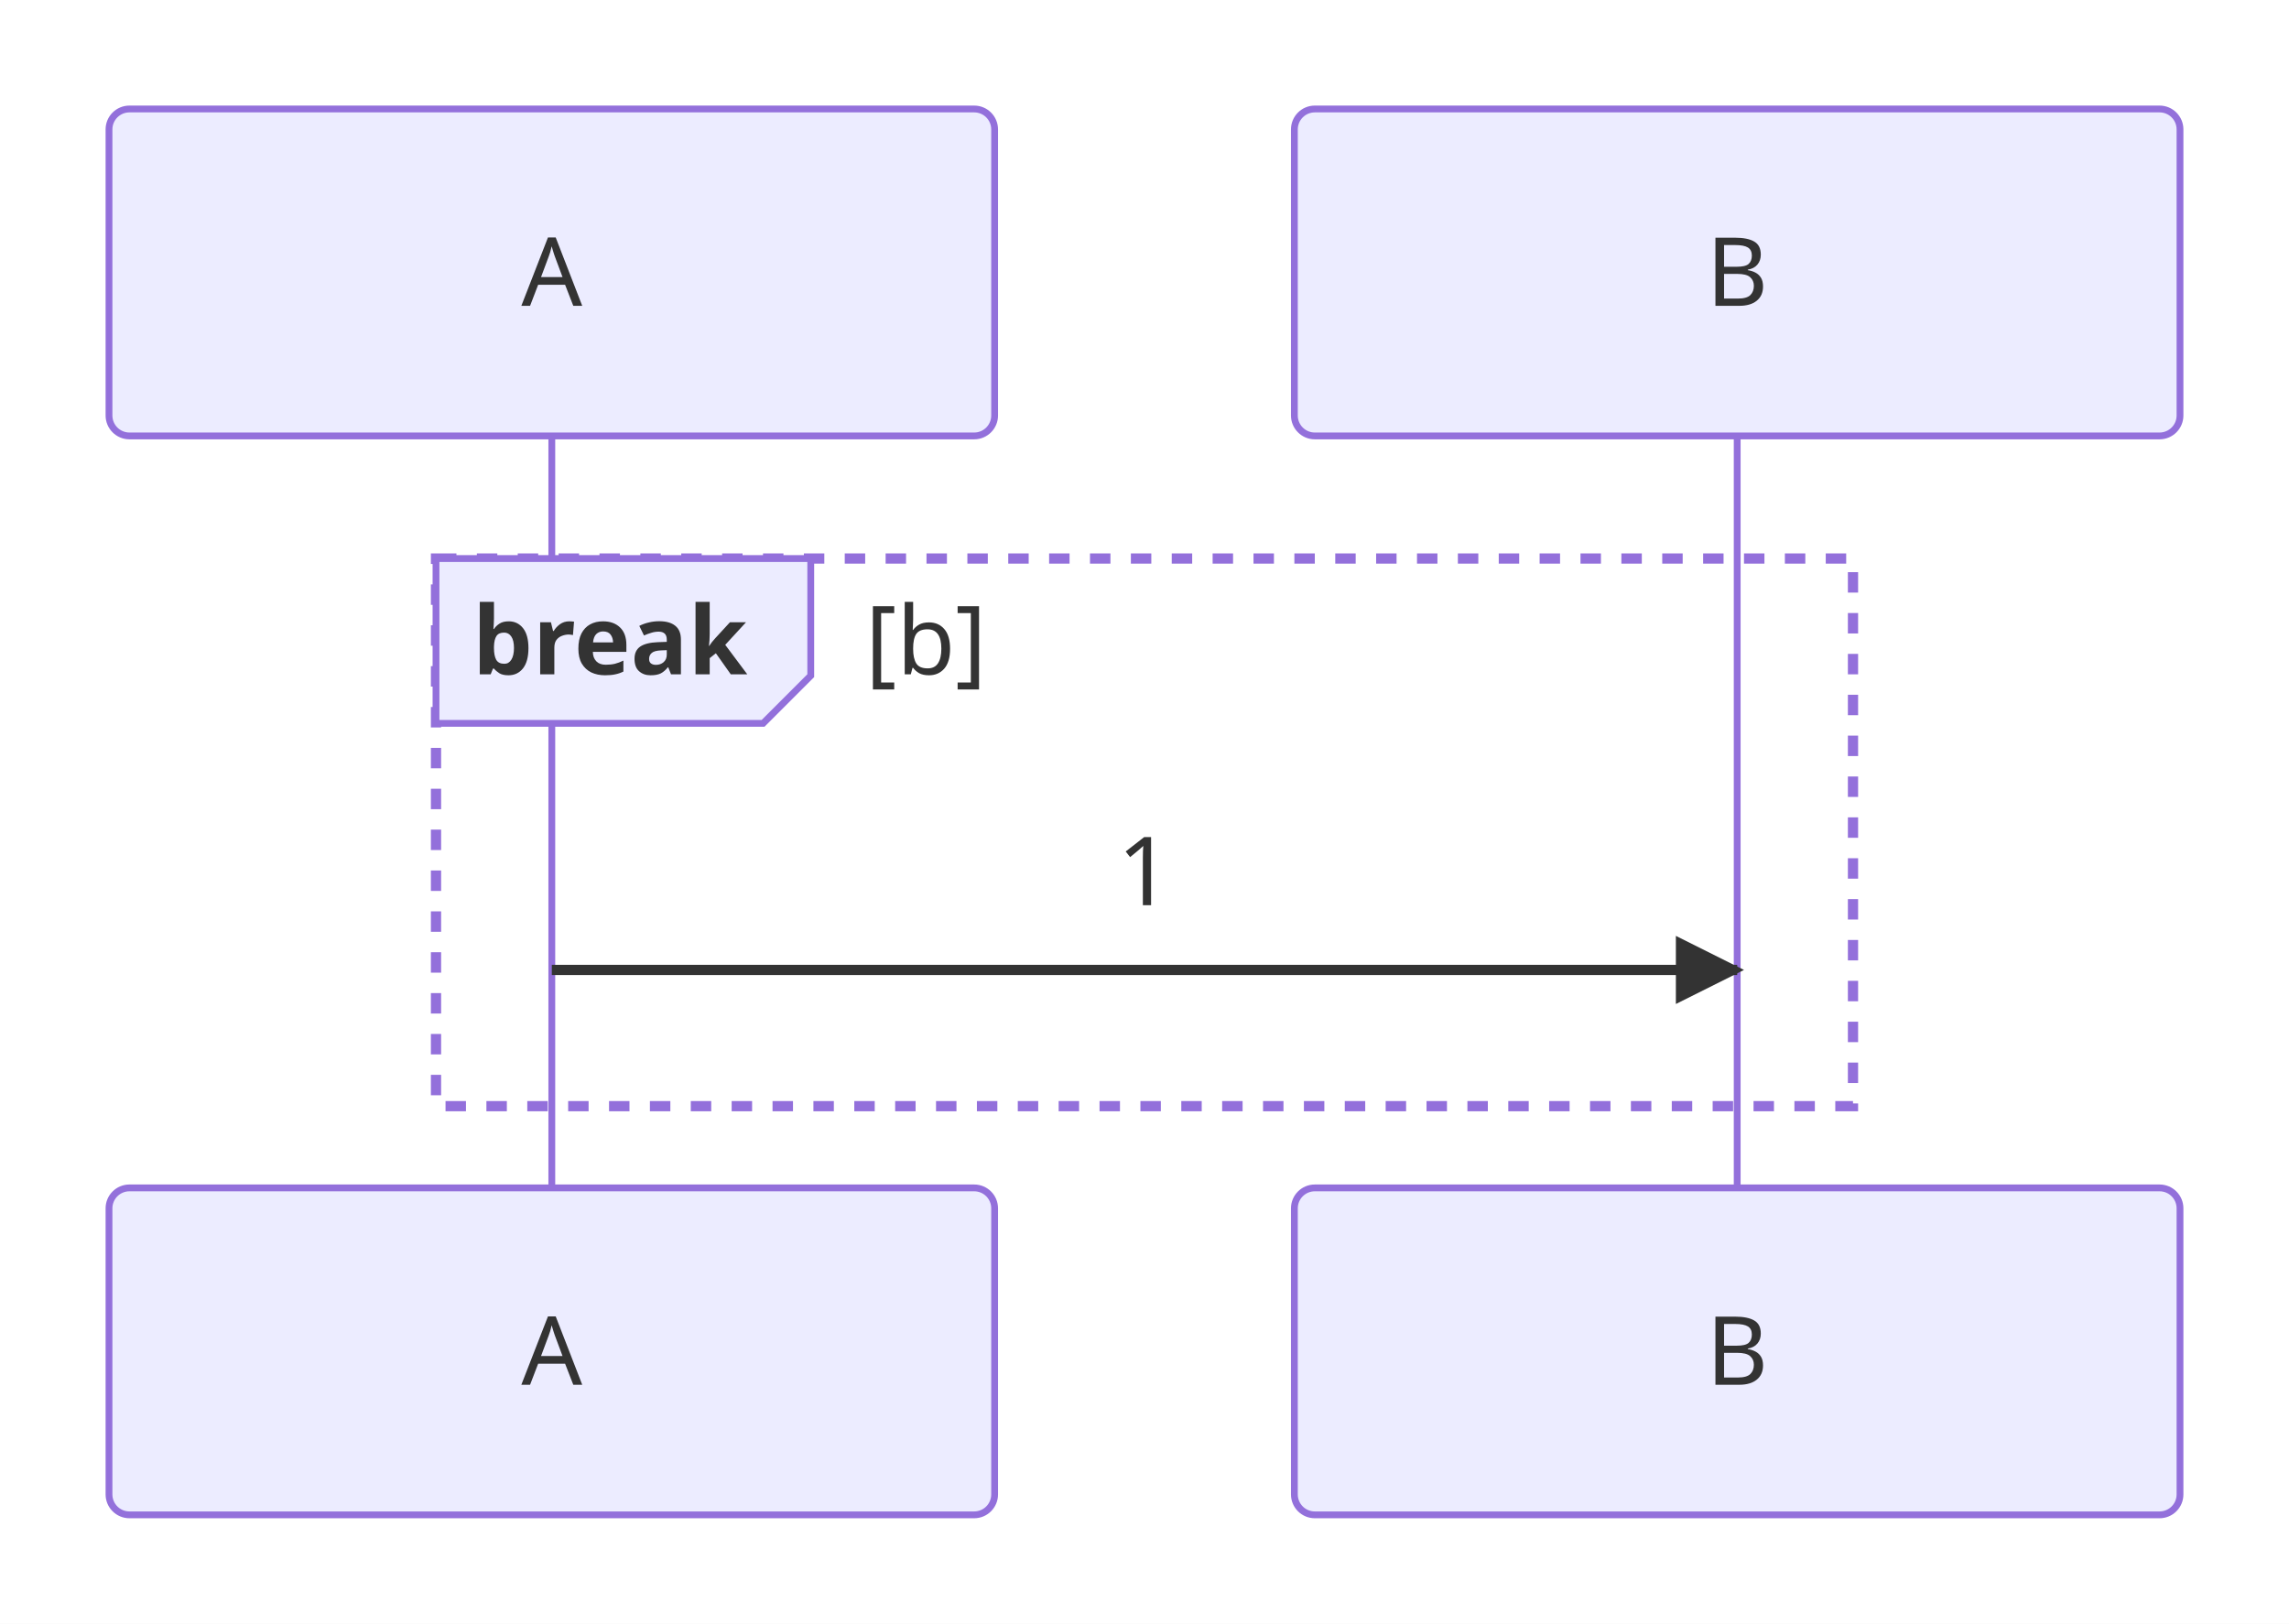
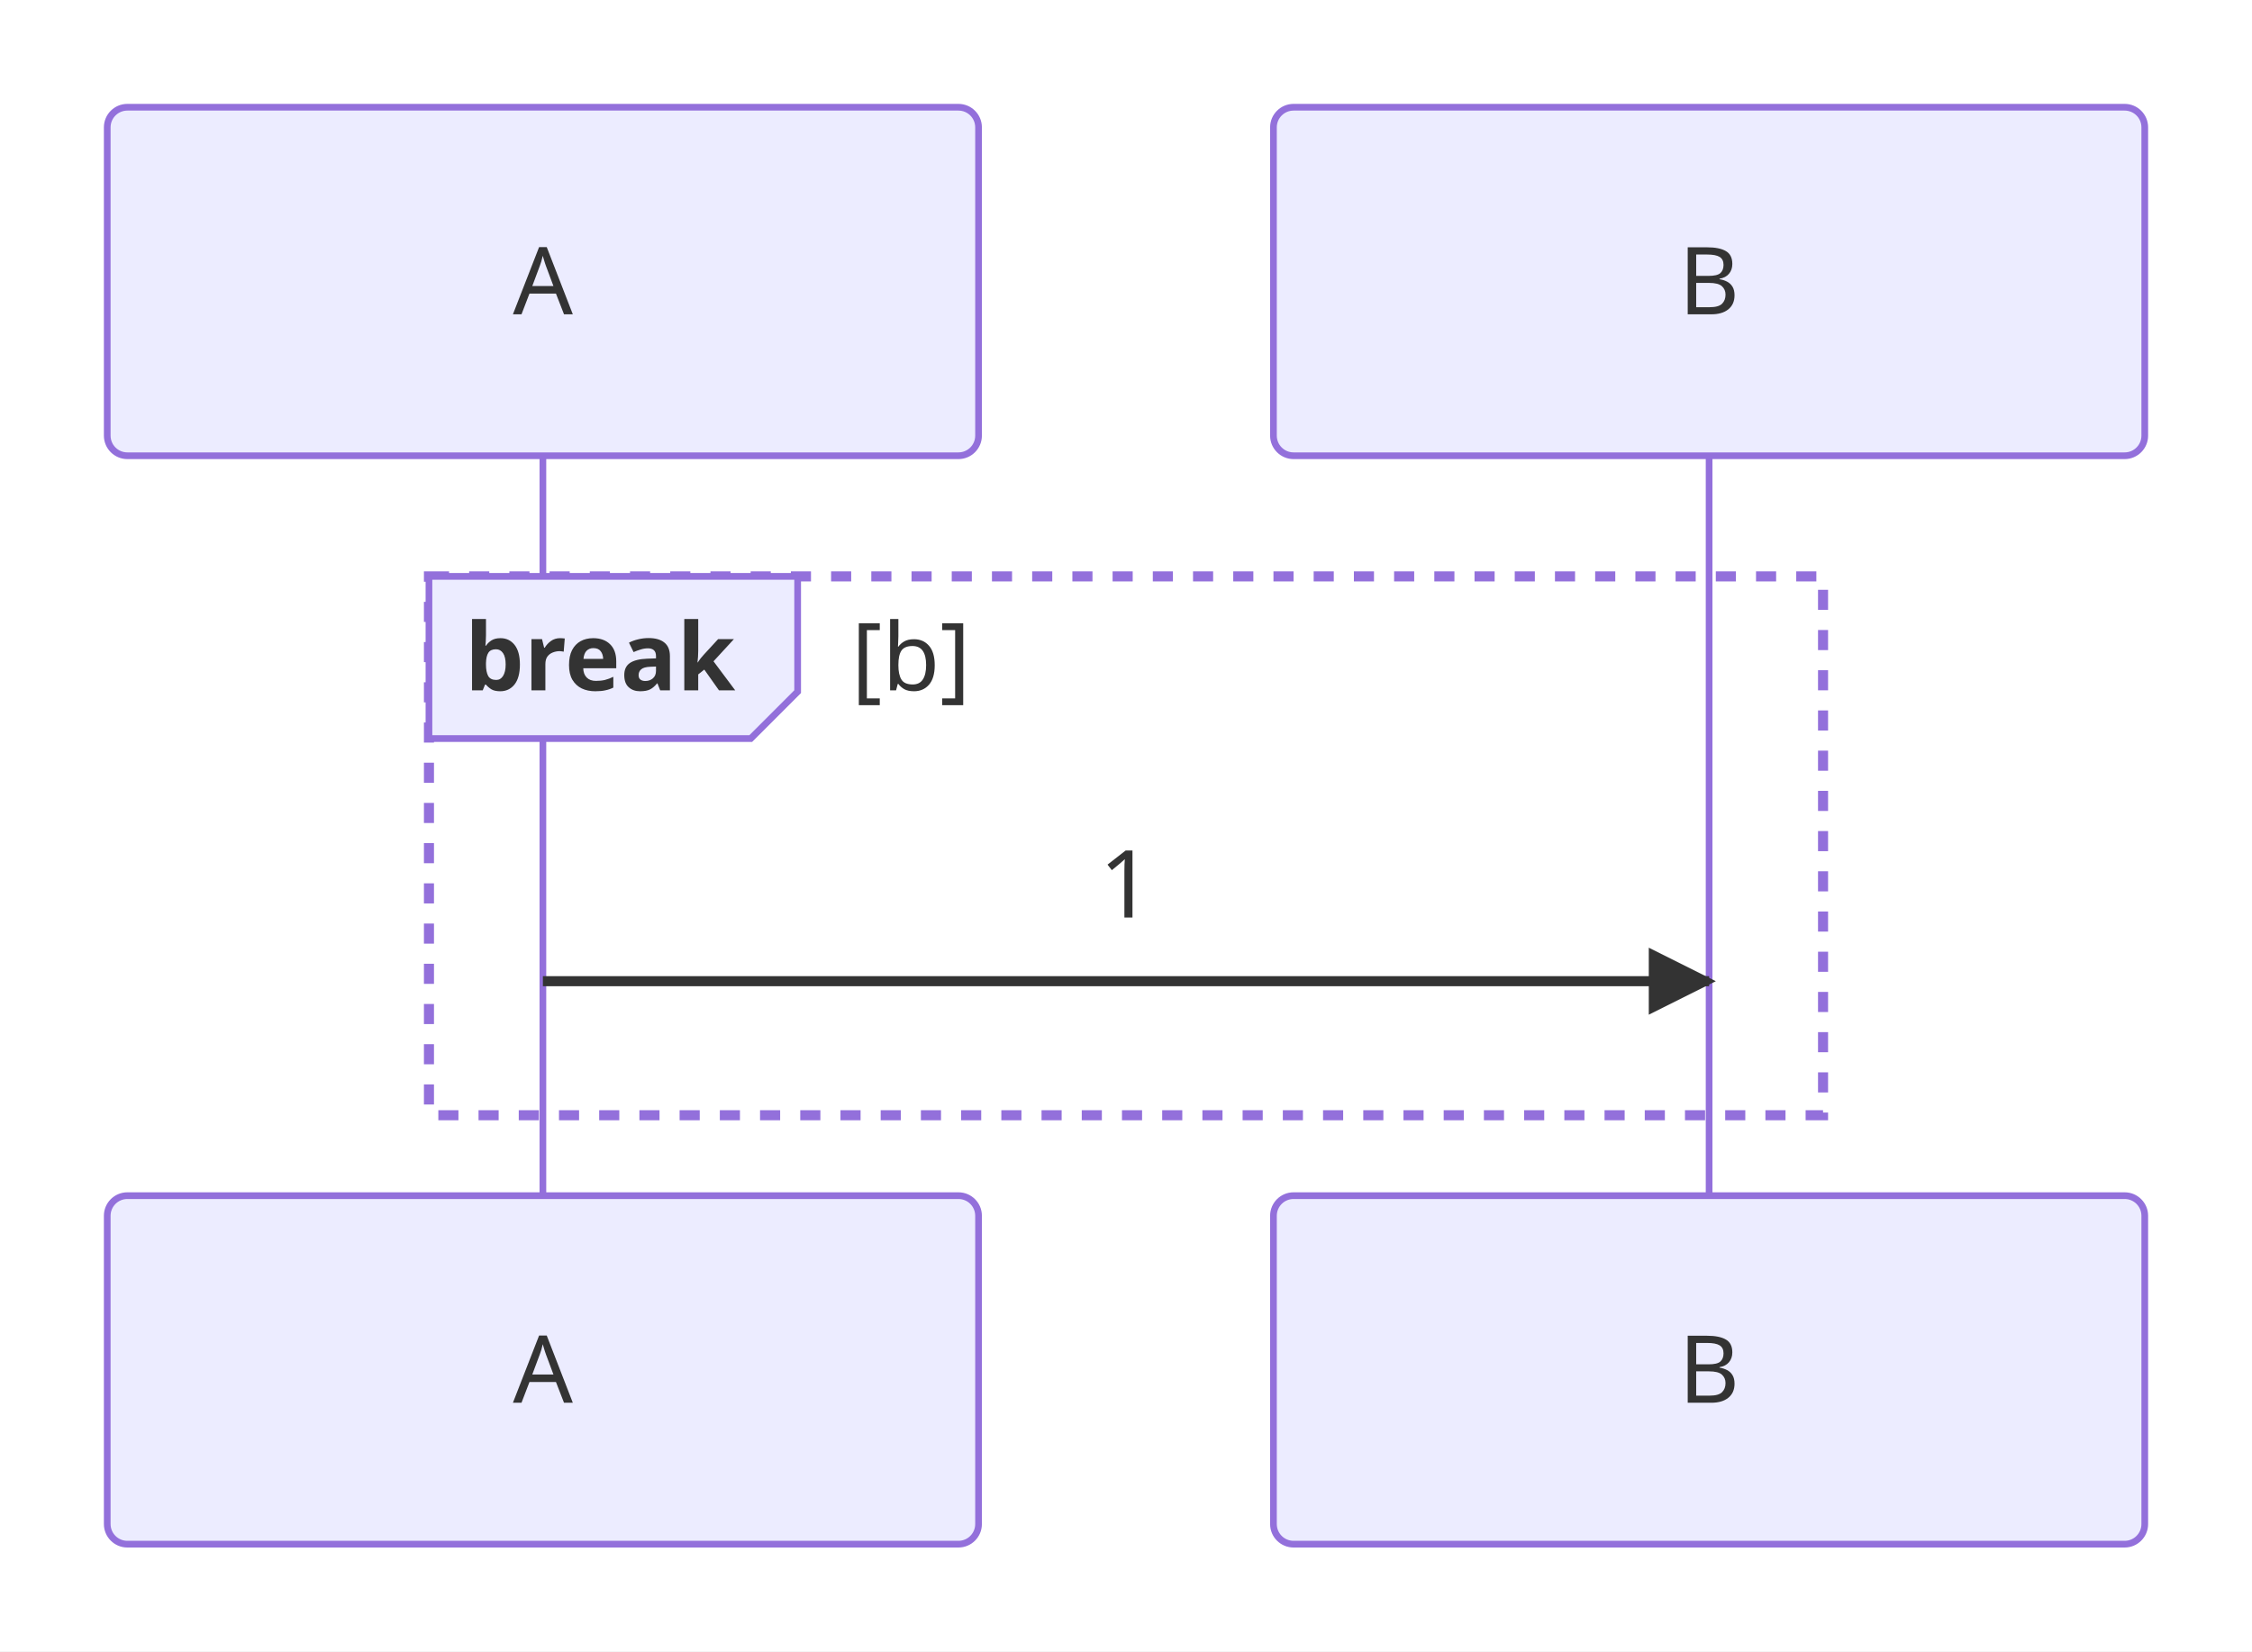
- <svg xmlns="http://www.w3.org/2000/svg" width="336" height="238.4" viewBox="0 0 336 238.4" font-family="sans-serif" font-size="14">
+ <svg xmlns="http://www.w3.org/2000/svg" width="336" height="246.4" viewBox="0 0 336 246.4" font-family="sans-serif" font-size="14">
  <defs>
    <marker id="mi54g9o-seq-arrow" viewBox="0 0 10 10" refX="9" refY="5" markerUnits="userSpaceOnUse" markerWidth="10" markerHeight="10" orient="auto-start-reverse">
      <path d="M0,0 L10,5 L0,10 z" fill="#333333" />
    </marker>
    <marker id="mi54g9o-seq-open" viewBox="0 0 10 10" refX="9" refY="5" markerUnits="userSpaceOnUse" markerWidth="11" markerHeight="11" orient="auto-start-reverse">
      <path d="M1,1 L9,5 L1,9" fill="none" stroke="#333333" stroke-width="1.5" />
    </marker>
  </defs>
  <rect width="100%" height="100%" fill="#ffffff" />
  <g transform="translate(16,16)">
-     <line x1="65" y1="48" x2="65" y2="158.4" stroke="#9370DB" />
-     <line x1="239" y1="48" x2="239" y2="158.4" stroke="#9370DB" />
-     <rect x="48" y="66" width="208" height="80.4" fill="none" stroke="#9370DB" stroke-width="1.5" stroke-dasharray="3,3" />
-     <polygon points="48,66 103.01,66 103.01,83.2 96.01,90.2 48,90.2" fill="#ECECFF" stroke="#9370DB" />
-     <text x="73.51" y="83" fill="#333333" text-anchor="middle" font-weight="bold">break</text>
-     <text x="111.01" y="83" fill="#333333" text-anchor="start">[b]</text>
-     <line x1="65" y1="126.4" x2="239" y2="126.4" stroke="#333333" stroke-width="1.5" marker-end="url(#mi54g9o-seq-arrow)" />
-     <text x="152" y="116.9" fill="#333333" text-anchor="middle">1</text>
-     <rect x="0" y="0" width="130" height="48" rx="3" fill="#ECECFF" stroke="#9370DB" />
-     <text x="65" y="28.9" fill="#333333" text-anchor="middle">A</text>
-     <rect x="0" y="158.4" width="130" height="48" rx="3" fill="#ECECFF" stroke="#9370DB" />
-     <text x="65" y="187.3" fill="#333333" text-anchor="middle">A</text>
-     <rect x="174" y="0" width="130" height="48" rx="3" fill="#ECECFF" stroke="#9370DB" />
-     <text x="239" y="28.9" fill="#333333" text-anchor="middle">B</text>
-     <rect x="174" y="158.4" width="130" height="48" rx="3" fill="#ECECFF" stroke="#9370DB" />
-     <text x="239" y="187.3" fill="#333333" text-anchor="middle">B</text>
+     <line x1="65" y1="52" x2="65" y2="162.4" stroke="#9370DB" />
+     <line x1="239" y1="52" x2="239" y2="162.4" stroke="#9370DB" />
+     <rect x="48" y="70" width="208" height="80.4" fill="none" stroke="#9370DB" stroke-width="1.5" stroke-dasharray="3,3" />
+     <polygon points="48,70 103.01,70 103.01,87.2 96.01,94.2 48,94.2" fill="#ECECFF" stroke="#9370DB" />
+     <text x="73.51" y="87" fill="#333333" text-anchor="middle" font-weight="bold">break</text>
+     <text x="111.01" y="87" fill="#333333" text-anchor="start">[b]</text>
+     <line x1="65" y1="130.4" x2="239" y2="130.4" stroke="#333333" stroke-width="1.5" marker-end="url(#mi54g9o-seq-arrow)" />
+     <text x="152" y="120.9" fill="#333333" text-anchor="middle">1</text>
+     <rect x="0" y="0" width="130" height="52" rx="3" fill="#ECECFF" stroke="#9370DB" />
+     <text x="65" y="30.9" fill="#333333" text-anchor="middle">A</text>
+     <rect x="0" y="162.4" width="130" height="52" rx="3" fill="#ECECFF" stroke="#9370DB" />
+     <text x="65" y="193.3" fill="#333333" text-anchor="middle">A</text>
+     <rect x="174" y="0" width="130" height="52" rx="3" fill="#ECECFF" stroke="#9370DB" />
+     <text x="239" y="30.9" fill="#333333" text-anchor="middle">B</text>
+     <rect x="174" y="162.4" width="130" height="52" rx="3" fill="#ECECFF" stroke="#9370DB" />
+     <text x="239" y="193.3" fill="#333333" text-anchor="middle">B</text>
  </g>
</svg>
